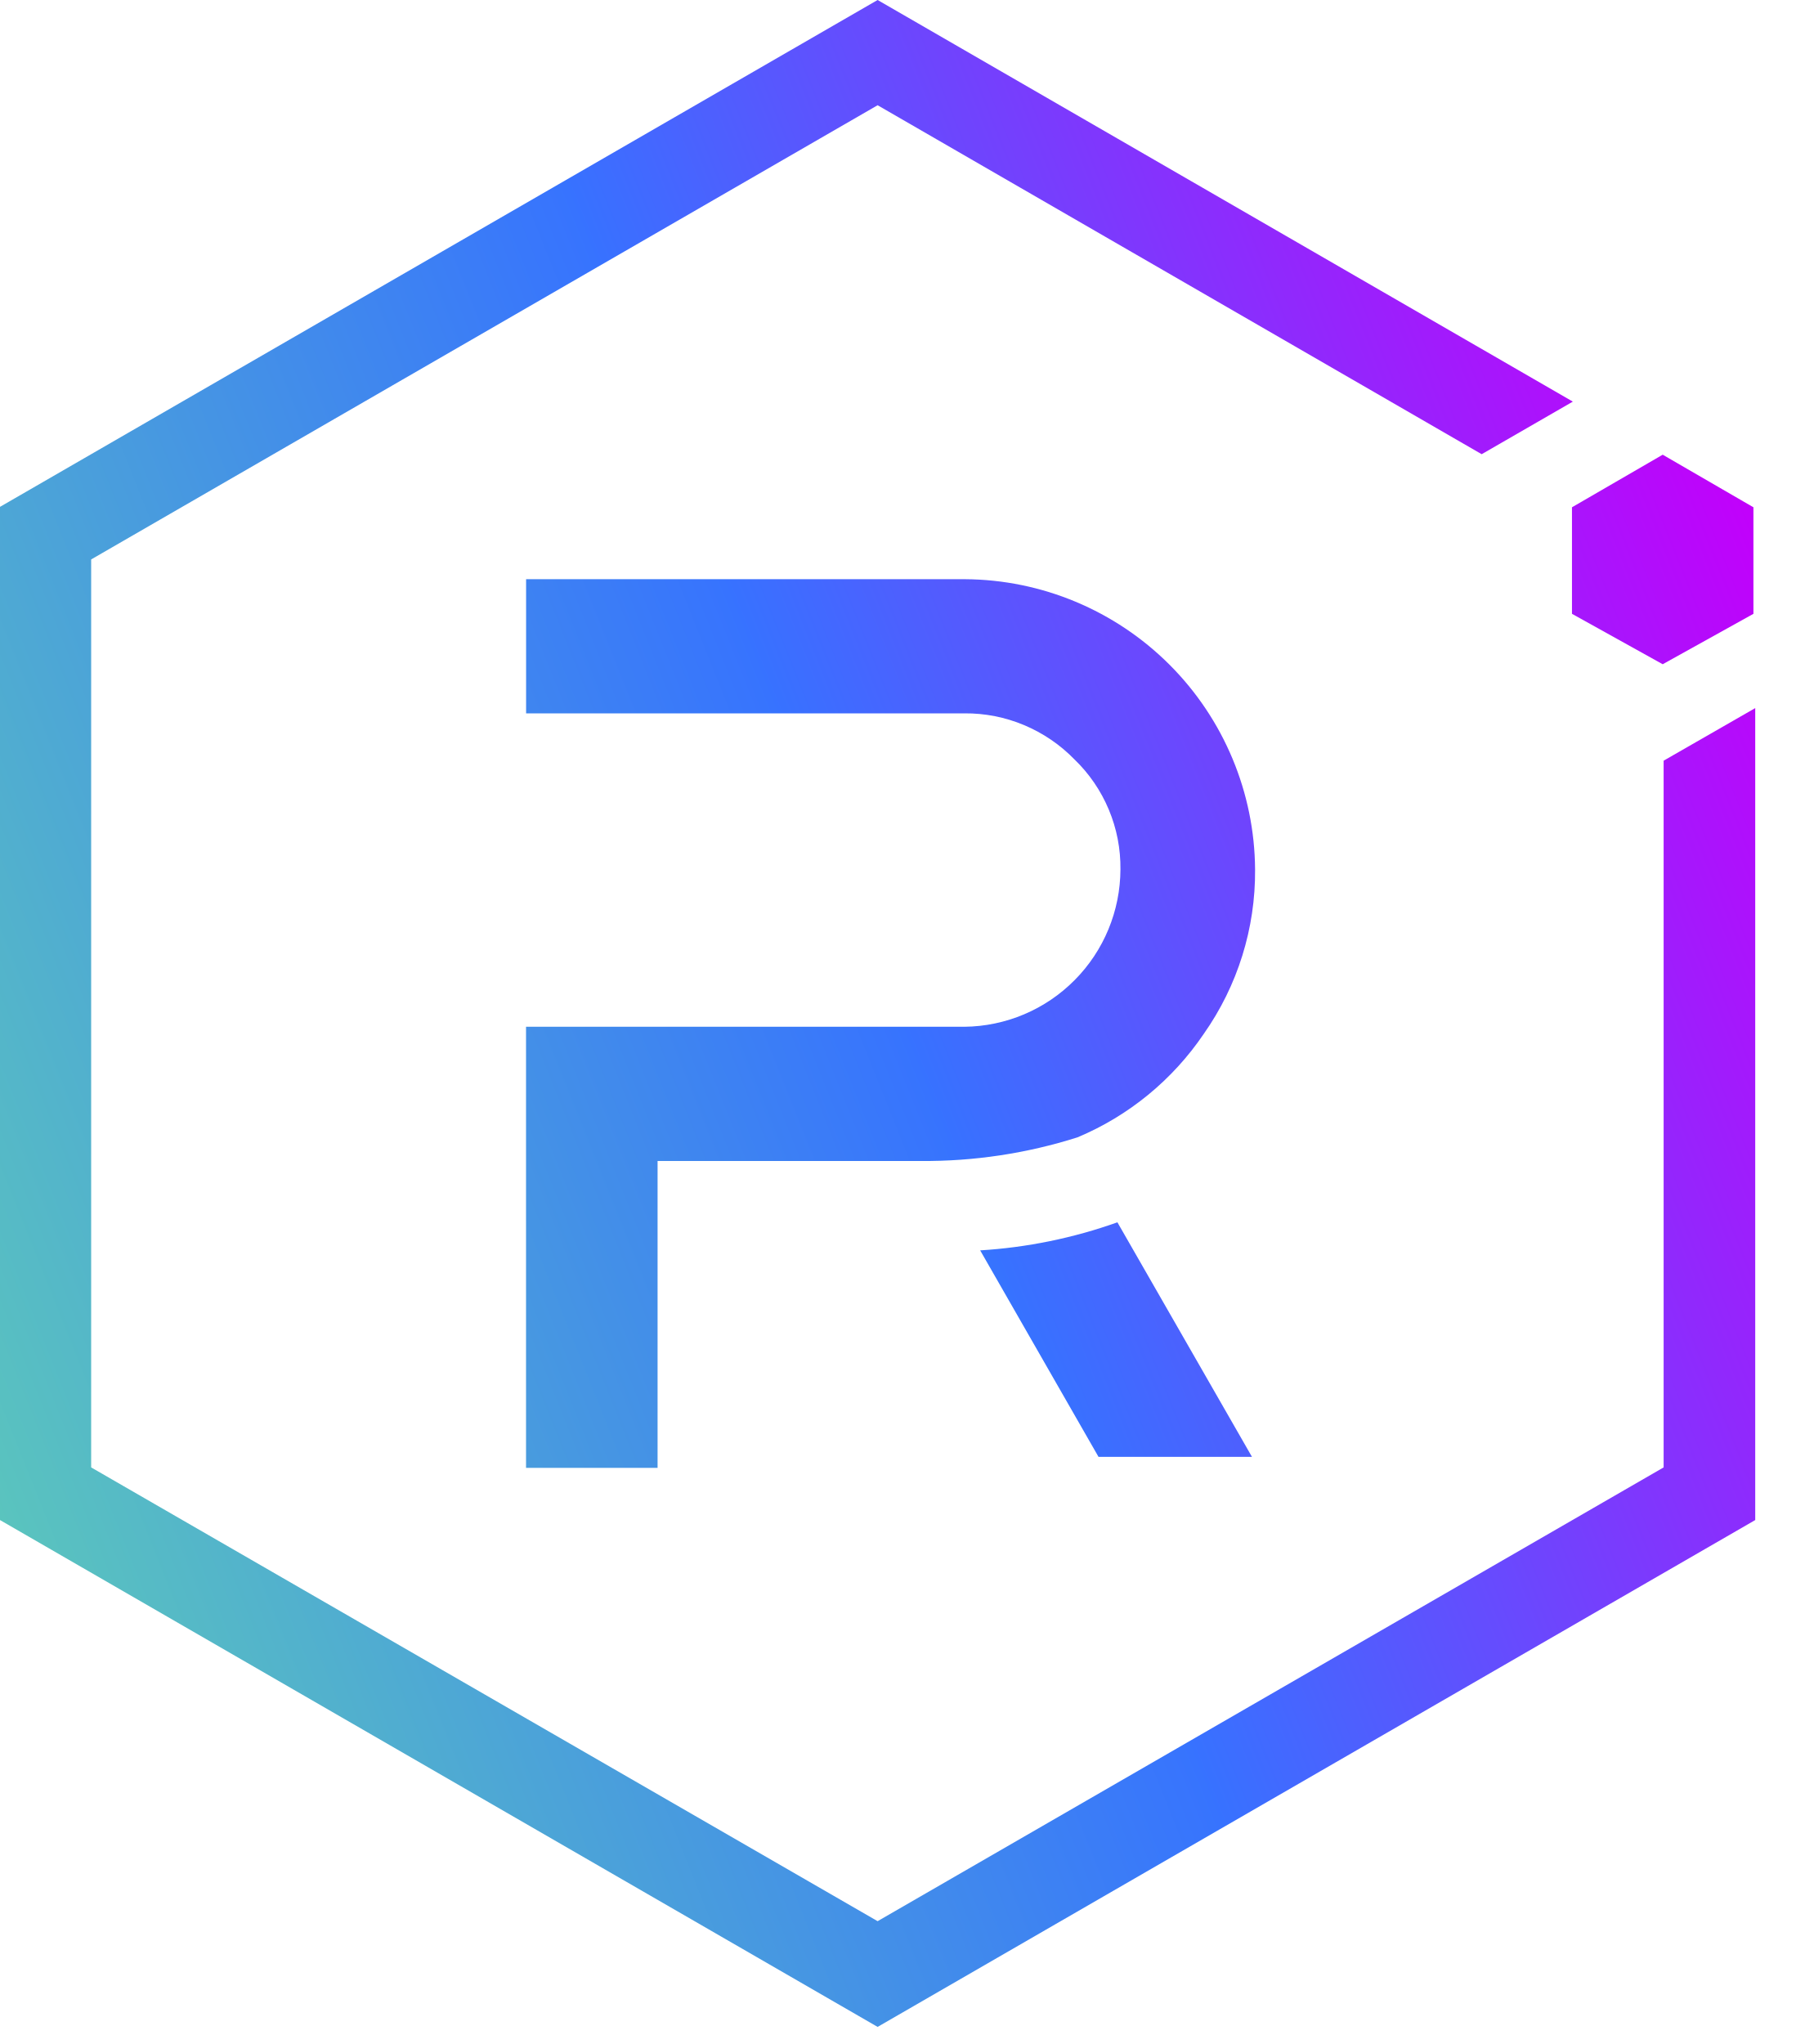
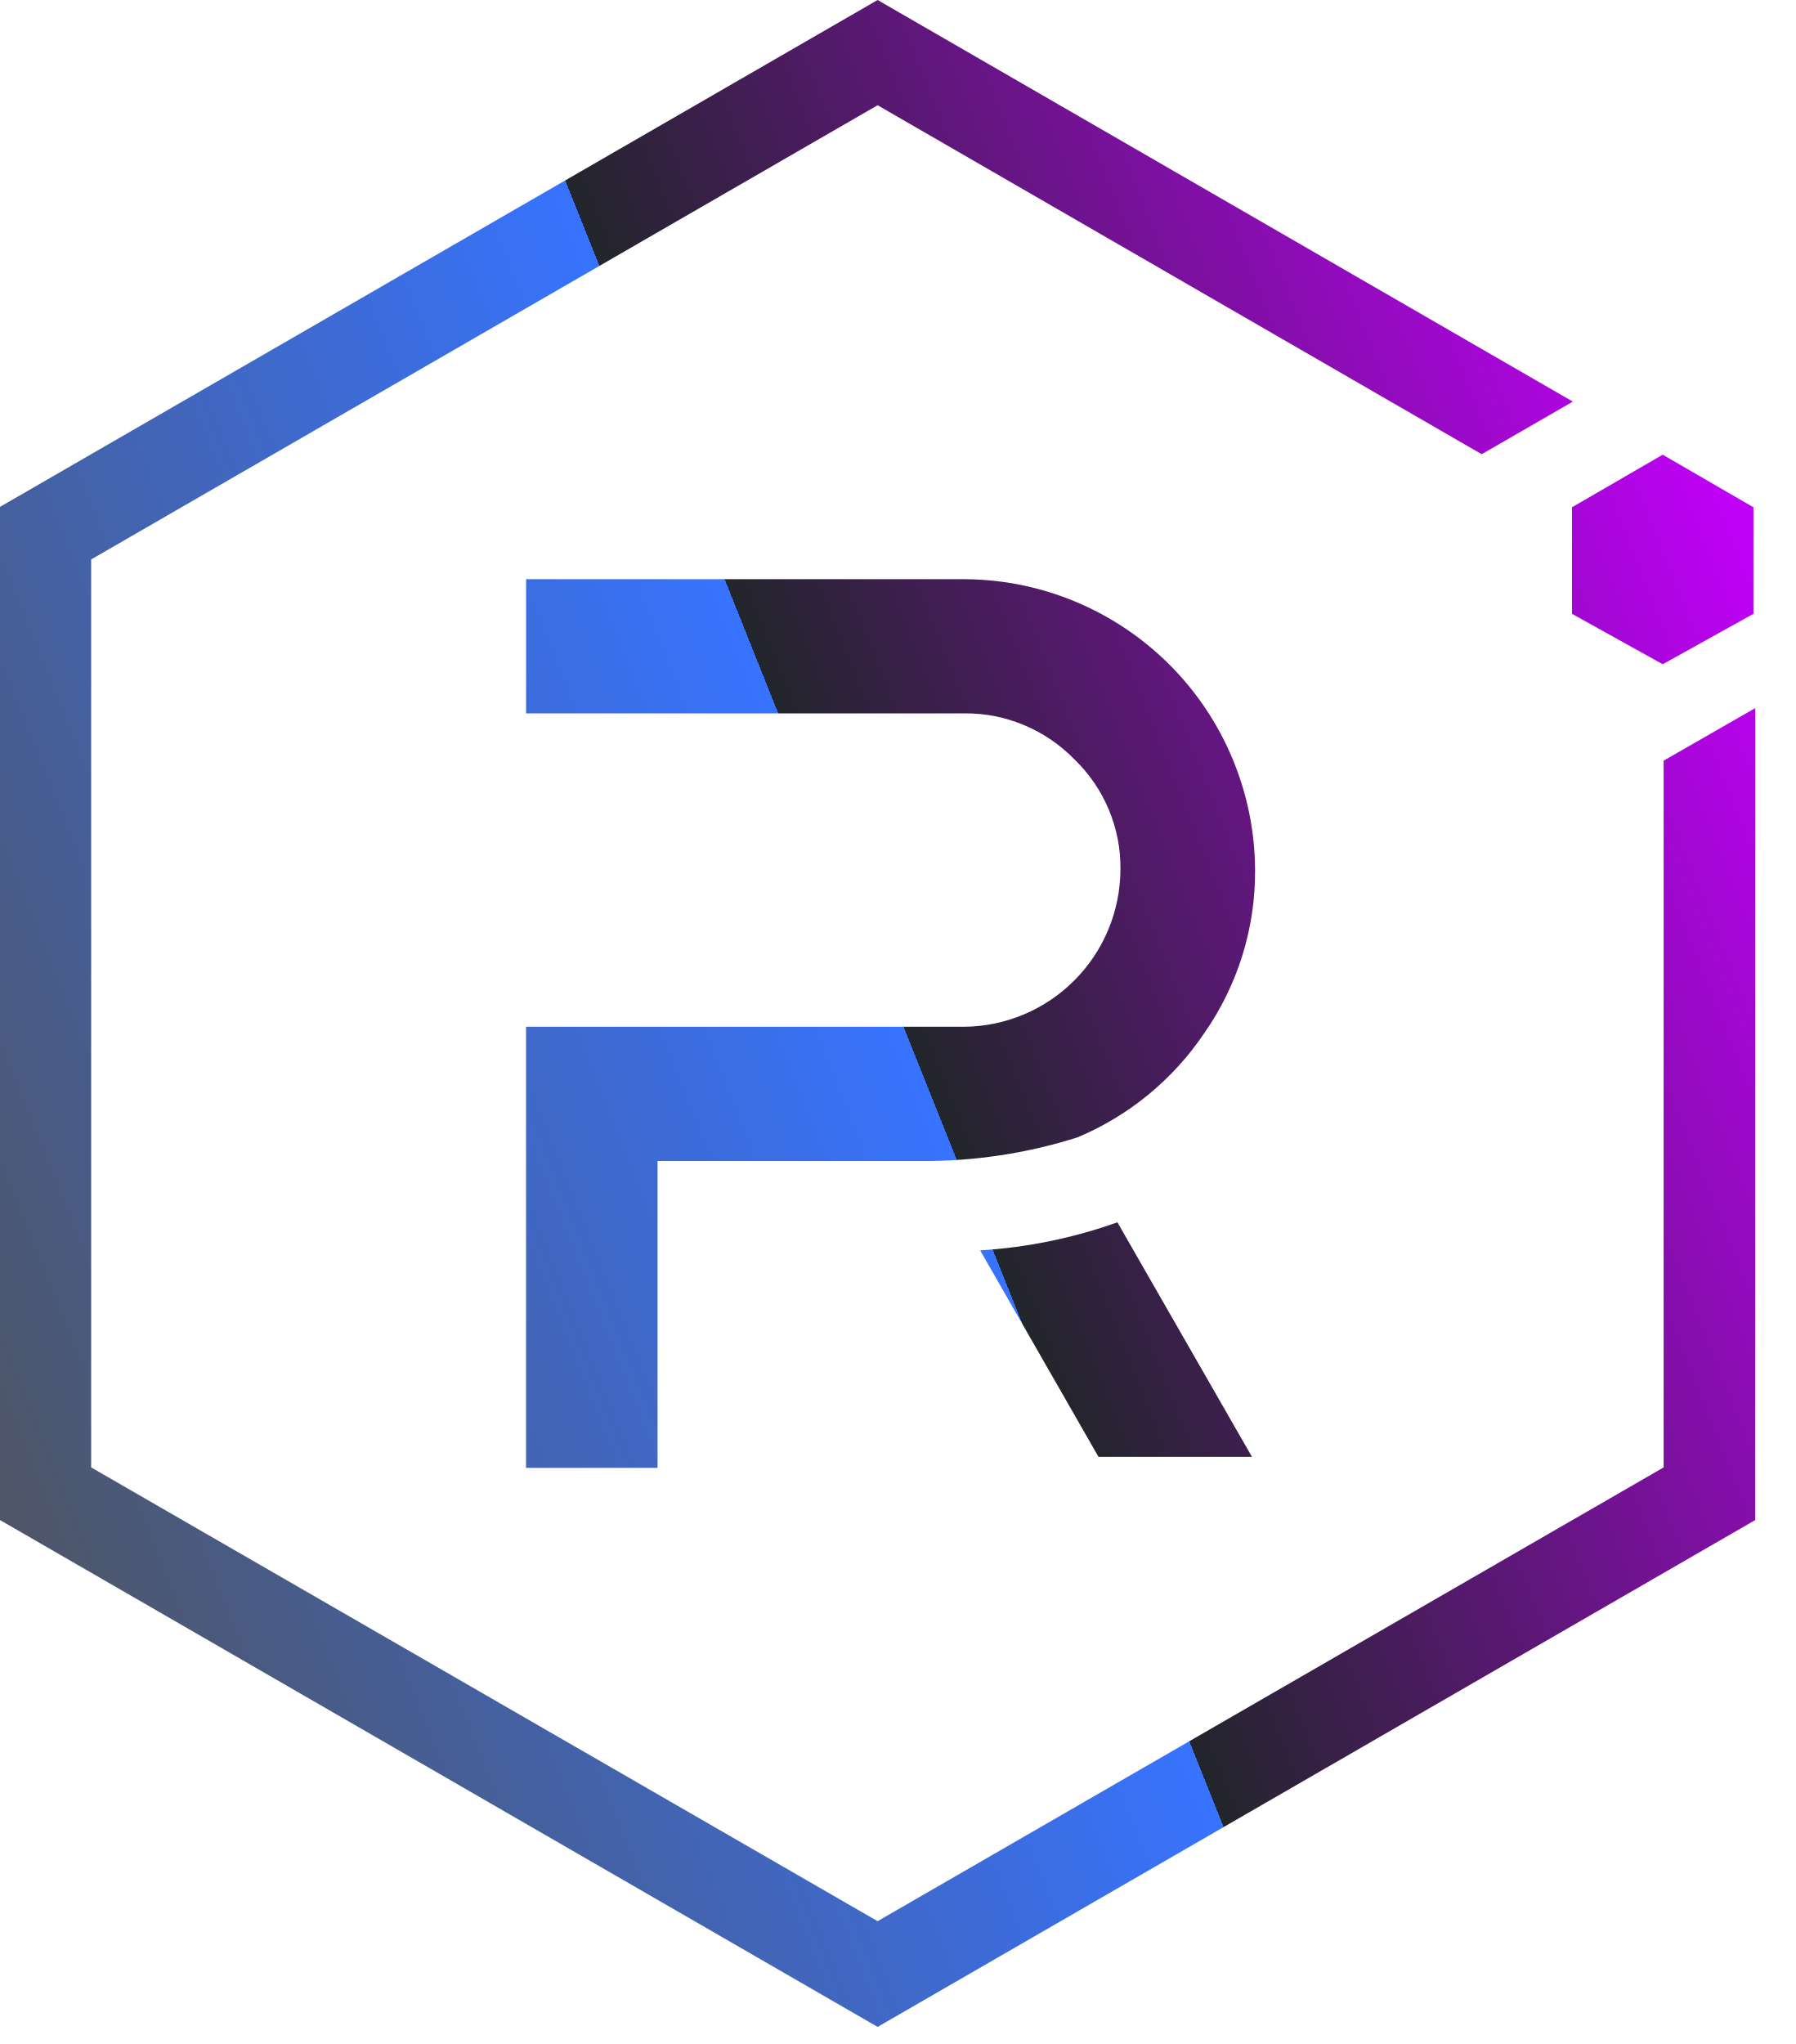
<svg xmlns="http://www.w3.org/2000/svg" fill="none" height="33" viewBox="0 0 29 33" width="29">
  <linearGradient id="a" gradientUnits="userSpaceOnUse" x1="28.317" x2="-1.733" y1="8.192" y2="20.209">
    <stop offset="0" stop-color="#c200fb" />
-     <stop offset=".49" stop-color="#3772ff" />
+     <stop offset=".49" stop-color="#22252b" />
    <stop offset=".49" stop-color="#3773fe" />
-     <stop offset="1" stop-color="#5ac4be" />
+     <stop offset="1" stop-color="#4e5565" />
  </linearGradient>
  <g fill="url(#a)">
    <path d="m26.863 12.281v11.41l-12.692 7.326-12.699-7.326v-14.659l12.699-7.333 9.754 5.634 1.472-.849-11.226-6.484-14.171 8.183v16.358l14.171 8.183 14.171-8.183v-13.109z" />
    <path d="m10.618 23.698h-2.124v-7.121h7.078c.67-.007 1.31-.278 1.781-.754.472-.475.737-1.118.739-1.787.004-.331-.06-.66-.188-.965-.128-.306-.317-.582-.555-.811-.231-.237-.507-.425-.812-.553-.305-.128-.633-.193-.964-.19h-7.078v-2.166h7.085c1.24.007 2.428.504 3.305 1.381.877.877 1.373 2.065 1.381 3.305.008.95-.282 1.878-.828 2.654-.503.743-1.211 1.324-2.039 1.671-.819.26-1.675.389-2.534.382h-4.247z" />
    <path d="m20.216 23.521h-2.478l-1.911-3.334c.756-.046 1.502-.199 2.216-.453z" />
    <path d="m25.383 9.91 1.465.814 1.465-.814v-1.72l-1.465-.849-1.465.849z" />
  </g>
</svg>
